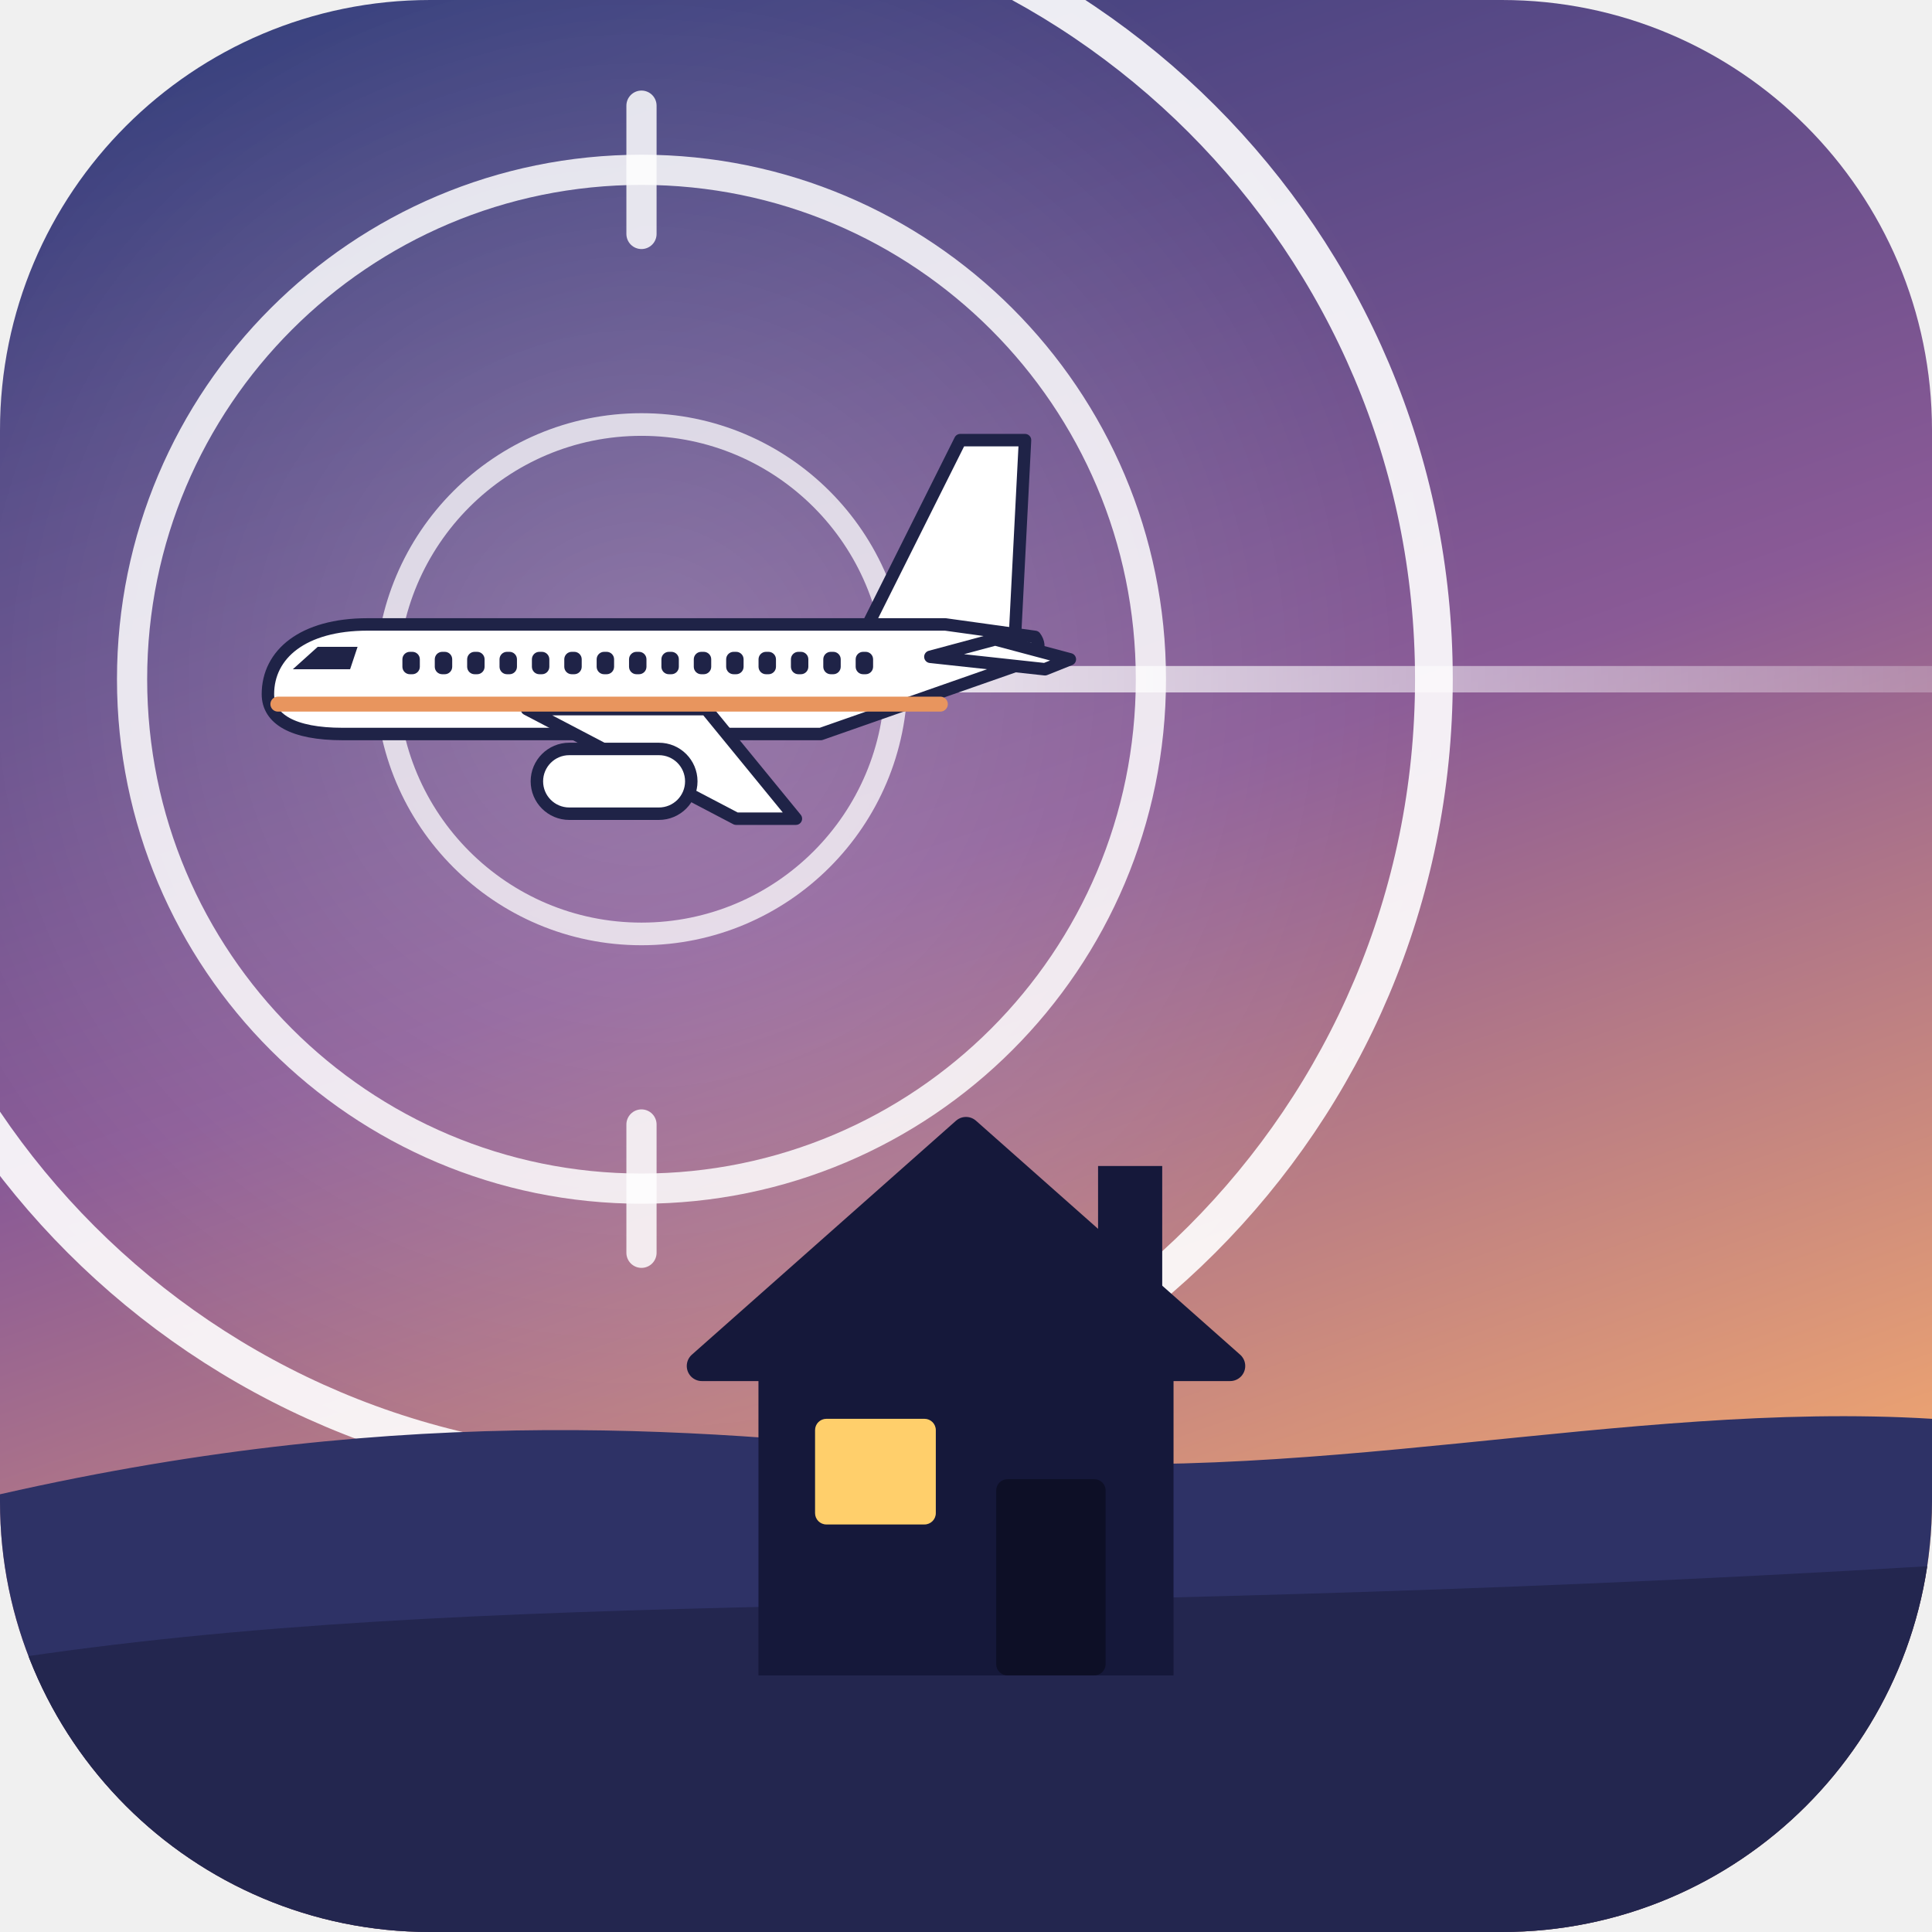
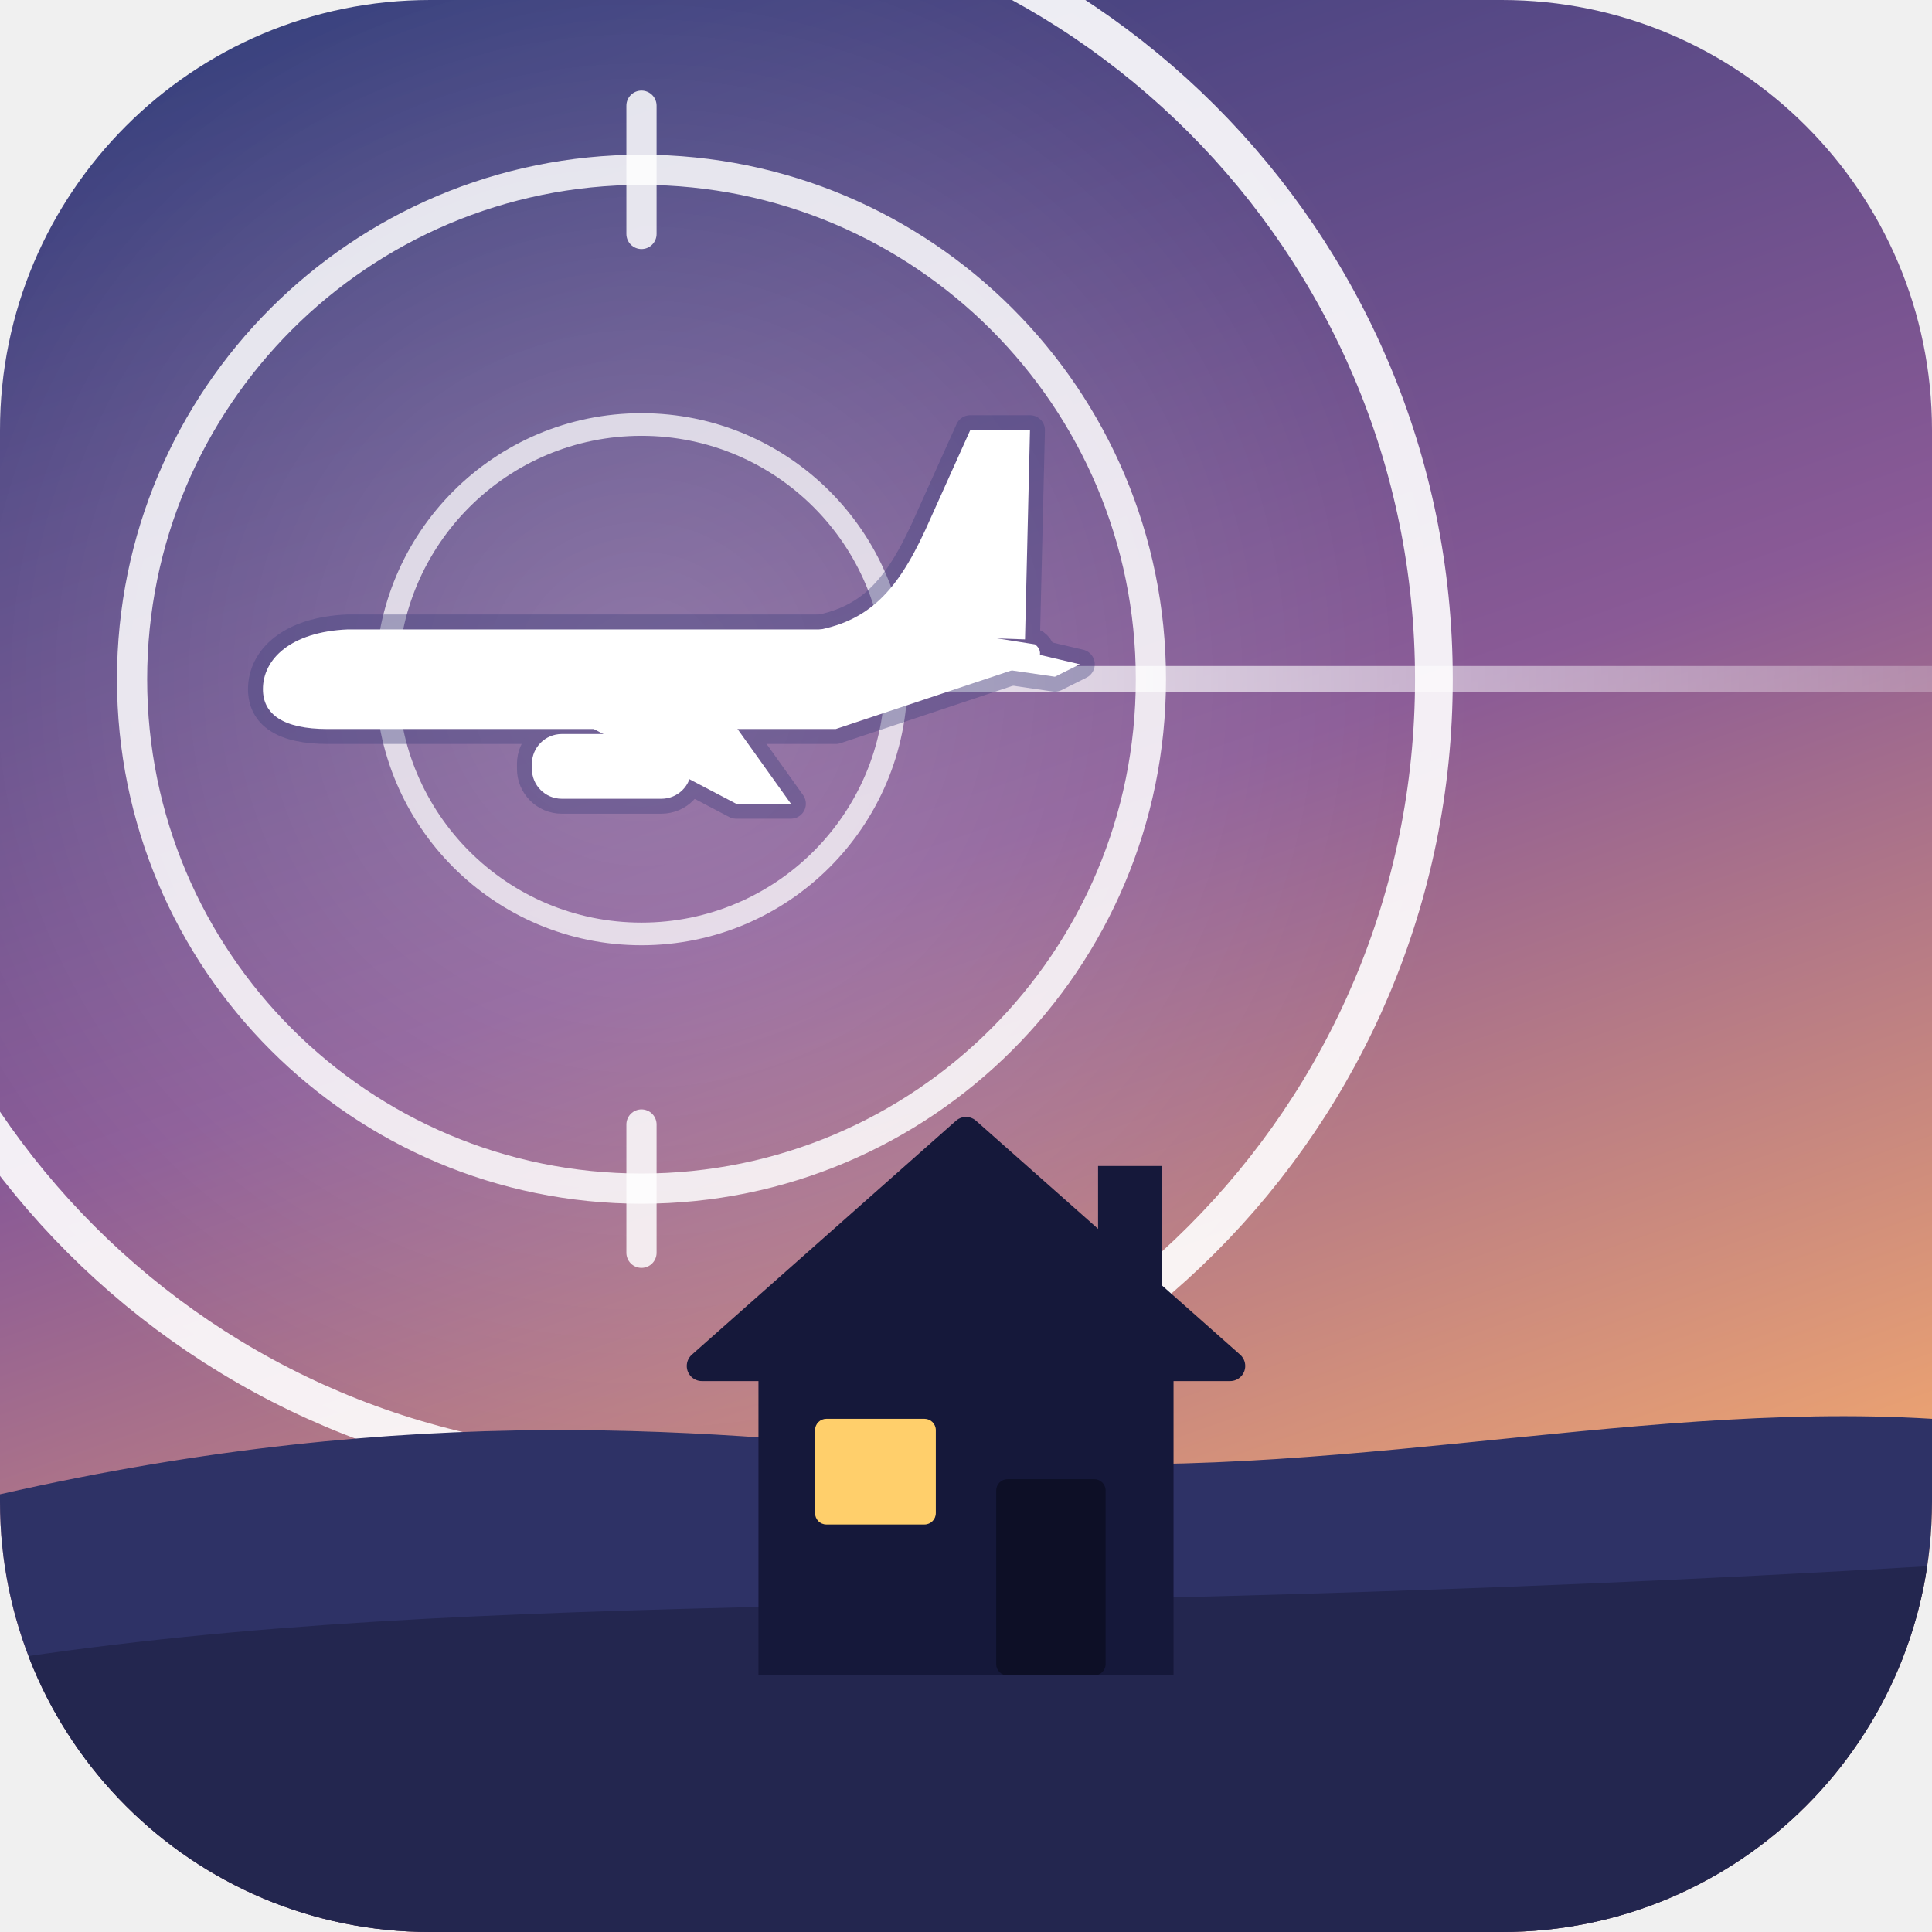
<svg xmlns="http://www.w3.org/2000/svg" viewBox="0 0 1024 1024">
  <defs>
    <linearGradient id="g" x1="0" y1="0" x2="0.35" y2="1">
      <stop offset="0" stop-color="#2b3a78" />
      <stop offset=".55" stop-color="#8a5a96" />
      <stop offset="1" stop-color="#f2a76f" />
    </linearGradient>
    <radialGradient id="glow" cx="340" cy="360" r="440" gradientUnits="userSpaceOnUse">
      <stop offset="0" stop-color="#ffffff" stop-opacity=".22" />
      <stop offset="1" stop-color="#ffffff" stop-opacity="0" />
    </radialGradient>
    <linearGradient id="trail" x1="340" y1="0" x2="1024" y2="0" gradientUnits="userSpaceOnUse">
      <stop offset="0" stop-color="#fff" stop-opacity=".95" />
      <stop offset="1" stop-color="#fff" stop-opacity=".25" />
    </linearGradient>
    <clipPath id="c">
      <rect width="1024" height="1024" rx="228" />
    </clipPath>
  </defs>
  <g clip-path="url(#c)">
    <rect width="1024" height="1024" fill="url(#g)" />
    <circle cx="340" cy="360" r="440" fill="url(#glow)" />
    <circle cx="340" cy="360" r="420" fill="none" stroke="#fff" stroke-width="20" opacity=".9" />
    <circle cx="340" cy="360" r="270" fill="none" stroke="#fff" stroke-width="16" opacity=".85" />
    <circle cx="340" cy="360" r="135" fill="none" stroke="#fff" stroke-width="12" opacity=".75" />
    <line x1="340" y1="56" x2="340" y2="124" stroke="#fff" stroke-width="16" stroke-linecap="round" opacity=".85" />
    <line x1="340" y1="596" x2="340" y2="664" stroke="#fff" stroke-width="16" stroke-linecap="round" opacity=".85" />
    <line x1="340" y1="360" x2="1060" y2="360" stroke="url(#trail)" stroke-width="14" stroke-linecap="round" />
    <path d="M0 792 C 220 742 380 758 512 772 C 690 790 860 742 1024 752 L1024 1024 L0 1024 Z" fill="#2e3266" />
    <path d="M0 880 C 260 840 520 860 1024 830 L1024 1024 L0 1024 Z" fill="#23264f" />
    <g transform="translate(340 360) scale(1.32)" stroke-linejoin="round">
-       <g fill="#fff" stroke="#1f2347" stroke-width="5">
-         <path d="M 90 -20 L 128 -96 L 154 -96 L 150 -18 Z" />
-         <path d="M -150 6 C -150 -10 -136 -22 -110 -22 L 122 -22 L 158 -17 C 161 -13 159 -8 152 -6 L 72 22 L -120 22 C -140 22 -150 16 -150 6 Z" />
-         <path d="M 116 -9 L 162 -4 L 172 -8 L 142 -16 Z" />
-         <path d="M -46 12 L 38 56 L 62 56 L 26 12 Z" />
-         <rect x="-42" y="28" width="62" height="26" rx="13" />
+       <g fill="#41407e" stroke="#41407e" stroke-width="12" opacity=".4">
+         <path d="M 66 -19 C 90 -22 102 -34 114 -60 L 132 -100 L 156 -100 L 154 -16 Z" />
+         <path d="M -152 4 C -152 -8 -141 -19 -118 -20 L 120 -20 L 158 -14 C 162 -11 160 -6 153 -5 L 78 20 L -126 20 C -144 20 -152 14 -152 4 Z" />
+         <path d="M 118 -8 L 166 -1 L 176 -6 L 142 -14 Z" />
+         <path d="M -42 8 L 38 50 L 60 50 L 30 8 Z" />
+         <rect x="-44" y="22" width="64" height="26" rx="12" />
      </g>
-       <path d="M -146 10 L 120 10" stroke="#e8955e" stroke-width="6" stroke-linecap="round" />
-       <path d="M -140 -4 L -130 -13 L -114 -13 L -117 -4 Z" fill="#1f2347" />
-       <g fill="#1f2347">
-         <rect x="-96" y="-11" width="7" height="9" rx="3" />
-         <rect x="-83" y="-11" width="7" height="9" rx="3" />
-         <rect x="-70" y="-11" width="7" height="9" rx="3" />
-         <rect x="-57" y="-11" width="7" height="9" rx="3" />
-         <rect x="-44" y="-11" width="7" height="9" rx="3" />
-         <rect x="-31" y="-11" width="7" height="9" rx="3" />
-         <rect x="-18" y="-11" width="7" height="9" rx="3" />
-         <rect x="-5" y="-11" width="7" height="9" rx="3" />
-         <rect x="8" y="-11" width="7" height="9" rx="3" />
-         <rect x="21" y="-11" width="7" height="9" rx="3" />
-         <rect x="34" y="-11" width="7" height="9" rx="3" />
-         <rect x="47" y="-11" width="7" height="9" rx="3" />
-         <rect x="60" y="-11" width="7" height="9" rx="3" />
-         <rect x="73" y="-11" width="7" height="9" rx="3" />
-         <rect x="86" y="-11" width="7" height="9" rx="3" />
+       <g fill="#fff">
+         <path d="M 66 -19 C 90 -22 102 -34 114 -60 L 132 -100 L 156 -100 L 154 -16 Z" />
+         <path d="M -152 4 C -152 -8 -141 -19 -118 -20 L 120 -20 L 158 -14 C 162 -11 160 -6 153 -5 L 78 20 L -126 20 C -144 20 -152 14 -152 4 Z" />
+         <path d="M 118 -8 L 166 -1 L 176 -6 L 142 -14 Z" />
+         <path d="M -42 8 L 38 50 L 60 50 L 30 8 Z" />
+         <rect x="-44" y="22" width="64" height="26" rx="12" />
      </g>
    </g>
    <g>
      <rect x="402" y="712" width="220" height="176" fill="#15183a" />
      <path d="M372 724 L512 600 L652 724 Z" fill="#15183a" stroke="#15183a" stroke-width="16" stroke-linejoin="round" />
      <rect x="582" y="618" width="34" height="74" fill="#15183a" />
      <rect x="432" y="752" width="64" height="56" rx="6" fill="#ffcf6b" />
      <rect x="528" y="784" width="58" height="104" rx="6" fill="#0d0f26" />
    </g>
  </g>
</svg>
